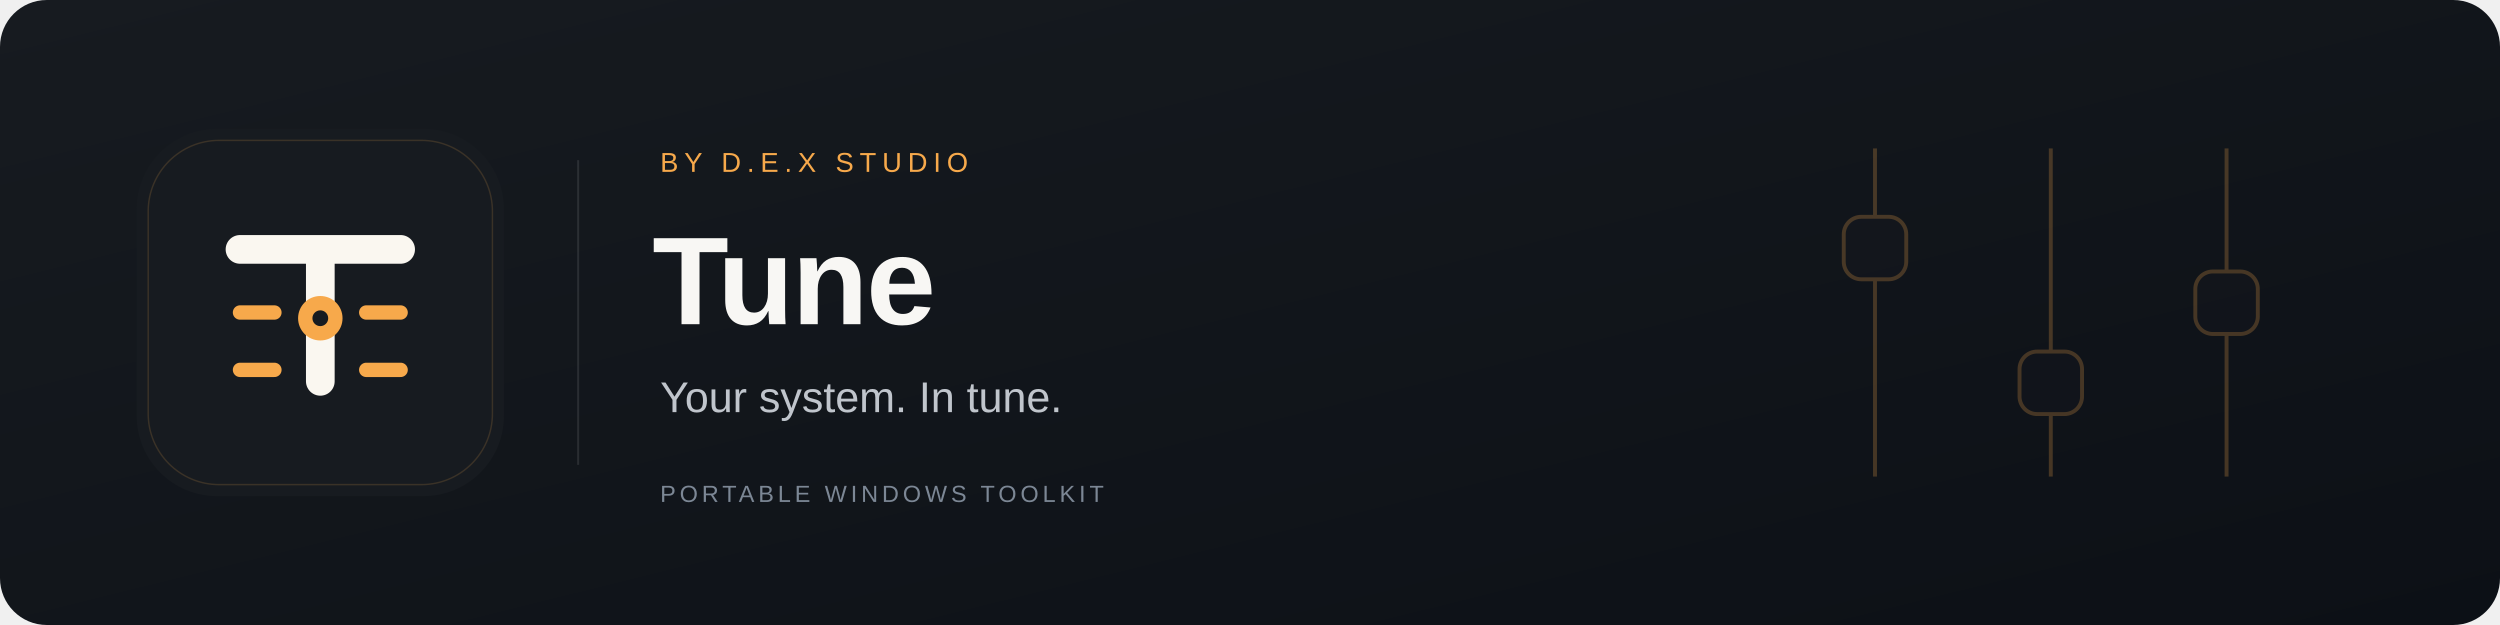
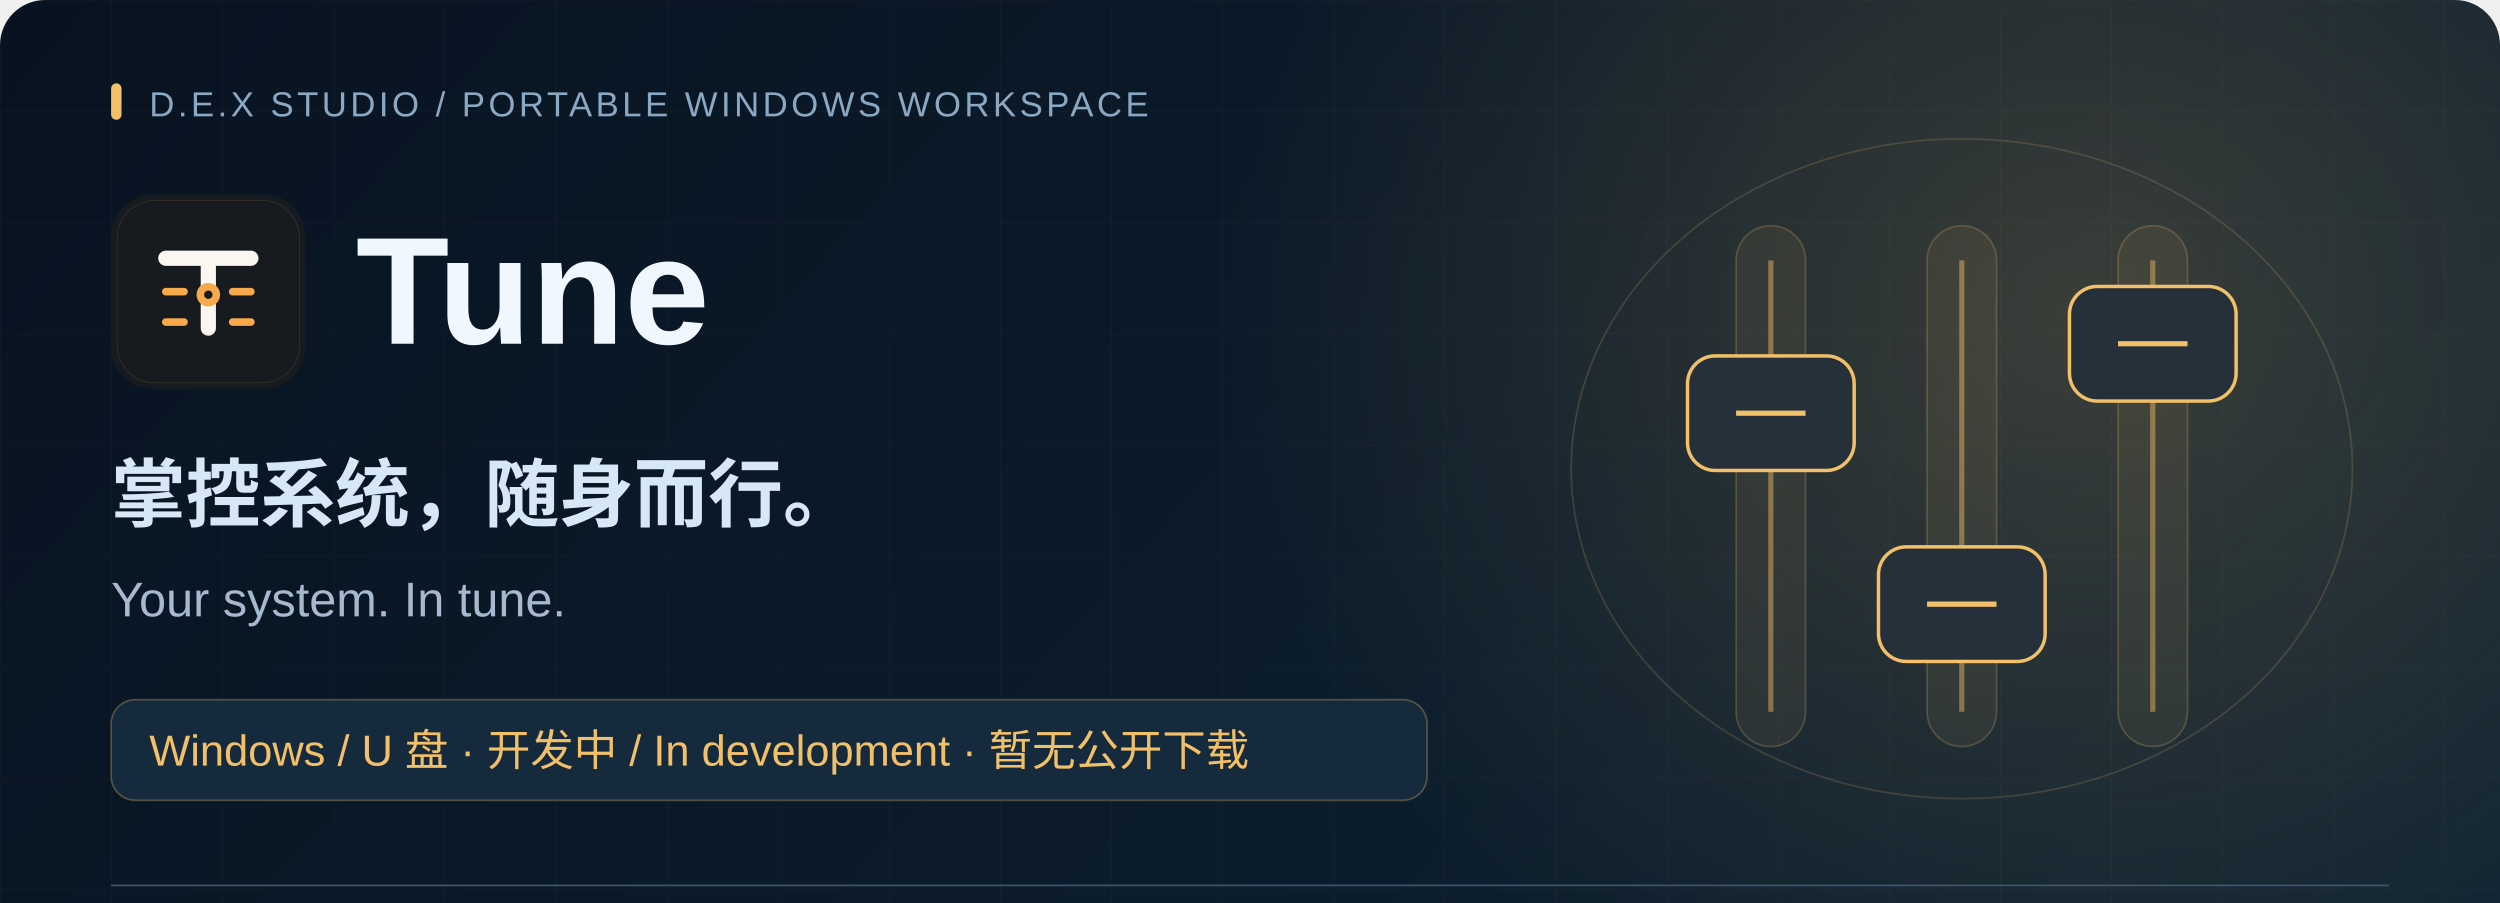
- <svg xmlns="http://www.w3.org/2000/svg" width="1280" height="320" viewBox="0 0 1280 320" role="img" aria-label="Tune — D.E.X Studio">
+ <svg xmlns="http://www.w3.org/2000/svg" width="1440" height="520" viewBox="0 0 1440 520">
  <defs>
    <linearGradient id="bg" x2="1" y2="1">
-       <stop stop-color="#171B20" />
-       <stop offset="1" stop-color="#0C1016" />
+       <stop stop-color="#081321" />
+       <stop offset="1" stop-color="#102A3B" />
    </linearGradient>
+     <radialGradient id="glow">
+       <stop stop-color="#F3C06A" stop-opacity=".20" />
+       <stop offset="1" stop-color="#F3C06A" stop-opacity="0" />
+     </radialGradient>
+     <pattern id="grid" width="64" height="64" patternUnits="userSpaceOnUse">
+       <path d="M64 0H0V64" fill="none" stroke="#F3C06A" stroke-opacity=".035" />
+     </pattern>
+     <clipPath id="outer">
+       <rect width="1440" height="1640" rx="26" />
+     </clipPath>
  </defs>
-   <rect width="1280" height="320" rx="24" fill="url(#bg)" />
-   <g stroke="#F7A94B" stroke-width="2" opacity=".24">
-     <path d="M960 76V244M1050 76V244M1140 76V244" />
-     <rect x="944" y="111" width="32" height="32" rx="9" fill="#171B20" />
-     <rect x="1034" y="180" width="32" height="32" rx="9" fill="#171B20" />
-     <rect x="1124" y="139" width="32" height="32" rx="9" fill="#171B20" />
+   <g clip-path="url(#outer)">
+     <rect width="1440" height="1640" fill="url(#bg)" />
+     <rect width="1440" height="1640" fill="url(#grid)" />
+     <ellipse cx="1200" cy="180" rx="500" ry="460" fill="url(#glow)" />
+     <rect x="64" y="48" width="6" height="21" rx="3" fill="#F3C06A" />
+     <text x="86" y="67" font-family="Segoe UI,Microsoft YaHei,Arial,sans-serif" font-size="20" fill="#8BA8C3" font-weight="400" letter-spacing="2">D.E.X STUDIO  /  PORTABLE WINDOWS WORKSPACE</text>
+     <svg x="64" y="112" width="112" height="112" viewBox="0 0 512 512">
+       <rect width="512" height="512" rx="112" fill="#171B20" />
+       <rect x="16" y="16" width="480" height="480" rx="99" fill="none" stroke="#F7A94B" stroke-opacity=".16" stroke-width="2" />
+       <path d="M144 168H368M256 168V352" fill="none" stroke="#FAF7F0" stroke-width="40" stroke-linecap="round" />
+       <path d="M144 256H192M320 256H368M144 336H192M320 336H368" fill="none" stroke="#F7A94B" stroke-width="20" stroke-linecap="round" />
+       <circle cx="256" cy="264" r="31" fill="#F7A94B" />
+       <circle cx="256" cy="264" r="11" fill="#171B20" />
+     </svg>
+     <text x="205" y="198" font-family="Segoe UI,Microsoft YaHei,Arial,sans-serif" font-size="88" fill="#F1F7FF" font-weight="700">Tune</text>
+     <text x="64" y="300" font-family="Segoe UI,Microsoft YaHei,Arial,sans-serif" font-size="43" fill="#D6E8F6" font-weight="600">掌控系统，随身而行。</text>
+     <text x="64" y="355" font-family="Segoe UI,Microsoft YaHei,Arial,sans-serif" font-size="28" fill="#A5B9CF" font-weight="400">Your system. In tune.</text>
+     <rect x="64" y="403" width="758" height="58" rx="14" fill="#152B3D" stroke="#F3C06A" stroke-opacity=".3" />
+     <text x="86" y="441" font-family="Segoe UI,Microsoft YaHei,Arial,sans-serif" font-size="25" fill="#F3C06A" font-weight="400">Windows / U 盘 · 开发中 / In development · 暂无公开下载</text>
+     <g transform="translate(1130 270)">
+       <ellipse rx="225" ry="190" fill="none" stroke="#F3C06A" stroke-opacity=".17" />
+       <rect x="-130" y="-140" width="40" height="300" rx="20" fill="#F3C06A" fill-opacity=".07" stroke="#F3C06A" stroke-opacity=".22" />
+       <path d="M-110 -120V140" stroke="#F3C06A" stroke-opacity=".45" stroke-width="3" />
+       <rect x="-158" y="-65" width="96" height="66" rx="16" fill="#26303A" stroke="#F3C06A" stroke-width="2" />
+       <path d="M-130 -32H-90" stroke="#F3C06A" stroke-width="3" />
+       <rect x="-20" y="-140" width="40" height="300" rx="20" fill="#F3C06A" fill-opacity=".07" stroke="#F3C06A" stroke-opacity=".22" />
+       <path d="M0 -120V140" stroke="#F3C06A" stroke-opacity=".45" stroke-width="3" />
+       <rect x="-48" y="45" width="96" height="66" rx="16" fill="#26303A" stroke="#F3C06A" stroke-width="2" />
+       <path d="M-20 78H20" stroke="#F3C06A" stroke-width="3" />
+       <rect x="90" y="-140" width="40" height="300" rx="20" fill="#F3C06A" fill-opacity=".07" stroke="#F3C06A" stroke-opacity=".22" />
+       <path d="M110 -120V140" stroke="#F3C06A" stroke-opacity=".45" stroke-width="3" />
+       <rect x="62" y="-105" width="96" height="66" rx="16" fill="#26303A" stroke="#F3C06A" stroke-width="2" />
+       <path d="M90 -72H130" stroke="#F3C06A" stroke-width="3" />
+     </g>
+     <path d="M64 510H1376" stroke="#3B556B" />
+     <rect x="16" y="545" width="448" height="126" rx="18" fill="#172E40" stroke="#F3C06A" />
+     <path d="M398 589H427M416 578L427 589L416 600" stroke="#F3C06A" fill="none" stroke-width="3" />
+     <text x="44" y="594" font-family="Segoe UI,Microsoft YaHei,Arial,sans-serif" font-size="32" fill="#EEF5FF" font-weight="600">查看开发状态</text>
+     <text x="44" y="638" font-family="Segoe UI,Microsoft YaHei,Arial,sans-serif" font-size="24" fill="#A5B9CF" font-weight="400">Progress &amp; availability</text>
+     <rect x="496" y="545" width="448" height="126" rx="18" fill="#172E40" stroke="#38536B" />
+     <path d="M878 589H907M896 578L907 589L896 600" stroke="#F3C06A" fill="none" stroke-width="3" />
+     <text x="524" y="594" font-family="Segoe UI,Microsoft YaHei,Arial,sans-serif" font-size="32" fill="#EEF5FF" font-weight="600">所有软件</text>
+     <text x="524" y="638" font-family="Segoe UI,Microsoft YaHei,Arial,sans-serif" font-size="24" fill="#A5B9CF" font-weight="400">Software status &amp; downloads</text>
+     <rect x="976" y="545" width="448" height="126" rx="18" fill="#172E40" stroke="#38536B" />
+     <path d="M1358 589H1387M1376 578L1387 589L1376 600" stroke="#F3C06A" fill="none" stroke-width="3" />
+     <text x="1004" y="594" font-family="Segoe UI,Microsoft YaHei,Arial,sans-serif" font-size="32" fill="#EEF5FF" font-weight="600">D.E.X Studio</text>
+     <text x="1004" y="638" font-family="Segoe UI,Microsoft YaHei,Arial,sans-serif" font-size="24" fill="#A5B9CF" font-weight="400">Meet the studio</text>
+     <text x="64" y="754" font-family="Segoe UI,Microsoft YaHei,Arial,sans-serif" font-size="29" fill="#F3C06A" font-weight="600">产品方向 / IN DEVELOPMENT</text>
+     <rect x="64" y="802" width="632" height="184" rx="20" fill="#122637" stroke="#2B465B" />
+     <path d="M92 834V862" stroke="#F3C06A" stroke-width="4" />
+     <text x="112" y="862" font-family="Segoe UI,Microsoft YaHei,Arial,sans-serif" font-size="33" fill="#E9F3FF" font-weight="600">硬件与系统</text>
+     <text x="92" y="914" font-family="Segoe UI,Microsoft YaHei,Arial,sans-serif" font-size="28" fill="#A5B9CF" font-weight="400">集中查看信息与调试选项。</text>
+     <text x="92" y="957" font-family="Segoe UI,Microsoft YaHei,Arial,sans-serif" font-size="23" fill="#7896B2" font-weight="400">Hardware insights and tuning options.</text>
+     <rect x="744" y="802" width="632" height="184" rx="20" fill="#122637" stroke="#2B465B" />
+     <path d="M772 834V862" stroke="#F3C06A" stroke-width="4" />
+     <text x="792" y="862" font-family="Segoe UI,Microsoft YaHei,Arial,sans-serif" font-size="33" fill="#E9F3FF" font-weight="600">两种操作方式</text>
+     <text x="772" y="914" font-family="Segoe UI,Microsoft YaHei,Arial,sans-serif" font-size="28" fill="#A5B9CF" font-weight="400">问答引导与专家分类并行。</text>
+     <text x="772" y="957" font-family="Segoe UI,Microsoft YaHei,Arial,sans-serif" font-size="23" fill="#7896B2" font-weight="400">Guided questions and expert categories.</text>
+     <rect x="64" y="1012" width="632" height="184" rx="20" fill="#122637" stroke="#2B465B" />
+     <path d="M92 1044V1072" stroke="#F3C06A" stroke-width="4" />
+     <text x="112" y="1072" font-family="Segoe UI,Microsoft YaHei,Arial,sans-serif" font-size="33" fill="#E9F3FF" font-weight="600">游戏库整理</text>
+     <text x="92" y="1124" font-family="Segoe UI,Microsoft YaHei,Arial,sans-serif" font-size="28" fill="#A5B9CF" font-weight="400">检查重复、失效与待更新记录。</text>
+     <text x="92" y="1167" font-family="Segoe UI,Microsoft YaHei,Arial,sans-serif" font-size="23" fill="#7896B2" font-weight="400">Inspect duplicate or outdated entries.</text>
+     <rect x="744" y="1012" width="632" height="184" rx="20" fill="#122637" stroke="#2B465B" />
+     <path d="M772 1044V1072" stroke="#F3C06A" stroke-width="4" />
+     <text x="792" y="1072" font-family="Segoe UI,Microsoft YaHei,Arial,sans-serif" font-size="33" fill="#E9F3FF" font-weight="600">应用与恢复</text>
+     <text x="772" y="1124" font-family="Segoe UI,Microsoft YaHei,Arial,sans-serif" font-size="28" fill="#A5B9CF" font-weight="400">汇总待应用项，保留恢复路径。</text>
+     <text x="772" y="1167" font-family="Segoe UI,Microsoft YaHei,Arial,sans-serif" font-size="23" fill="#7896B2" font-weight="400">Review changes and preserve originals.</text>
+     <path d="M64 1260H1376" stroke="#2E4A60" />
+     <text x="64" y="1314" font-family="Segoe UI,Microsoft YaHei,Arial,sans-serif" font-size="26" fill="#F3C06A" font-weight="600">从这里开始 / GET STARTED</text>
+     <text x="64" y="1370" font-family="Segoe UI,Microsoft YaHei,Arial,sans-serif" font-size="23" fill="#F3C06A" font-weight="600">01</text>
+     <text x="64" y="1424" font-family="Segoe UI,Microsoft YaHei,Arial,sans-serif" font-size="31" fill="#E6F0FC" font-weight="600">了解方向</text>
+     <text x="64" y="1470" font-family="Segoe UI,Microsoft YaHei,Arial,sans-serif" font-size="25" fill="#A5B9CF" font-weight="400">认识便携调试工作台的设计。</text>
+     <text x="64" y="1510" font-family="Segoe UI,Microsoft YaHei,Arial,sans-serif" font-size="22" fill="#7997B3" font-weight="400">Explore the product direction.</text>
+     <text x="528" y="1370" font-family="Segoe UI,Microsoft YaHei,Arial,sans-serif" font-size="23" fill="#F3C06A" font-weight="600">02</text>
+     <text x="528" y="1424" font-family="Segoe UI,Microsoft YaHei,Arial,sans-serif" font-size="31" fill="#E6F0FC" font-weight="600">查看进展</text>
+     <text x="528" y="1470" font-family="Segoe UI,Microsoft YaHei,Arial,sans-serif" font-size="25" fill="#A5B9CF" font-weight="400">已完成与待验证内容分开列出。</text>
+     <text x="528" y="1510" font-family="Segoe UI,Microsoft YaHei,Arial,sans-serif" font-size="22" fill="#7997B3" font-weight="400">Review progress and open work.</text>
+     <text x="992" y="1370" font-family="Segoe UI,Microsoft YaHei,Arial,sans-serif" font-size="23" fill="#F3C06A" font-weight="600">03</text>
+     <text x="992" y="1424" font-family="Segoe UI,Microsoft YaHei,Arial,sans-serif" font-size="31" fill="#E6F0FC" font-weight="600">关注公开发行</text>
+     <text x="992" y="1470" font-family="Segoe UI,Microsoft YaHei,Arial,sans-serif" font-size="25" fill="#A5B9CF" font-weight="400">发行时间以状态页公告为准。</text>
+     <text x="992" y="1510" font-family="Segoe UI,Microsoft YaHei,Arial,sans-serif" font-size="22" fill="#7997B3" font-weight="400">Public availability will be announced.</text>
+     <path d="M64 1566H1376" stroke="#2E4A60" />
+     <text x="64" y="1611" font-family="Segoe UI,Microsoft YaHei,Arial,sans-serif" font-size="24" fill="#DCEBFA" font-weight="600">D.E.X STUDIO</text>
+     <text x="1376" y="1611" font-family="Segoe UI,Microsoft YaHei,Arial,sans-serif" font-size="21" fill="#91AEC8" font-weight="400" text-anchor="end">软件状态与下载 / SOFTWARE STATUS &amp; DOWNLOADS</text>
  </g>
-   <svg x="70" y="66" width="188" height="188" viewBox="0 0 512 512">
-     <rect width="512" height="512" rx="112" fill="#171B20" />
-     <rect x="16" y="16" width="480" height="480" rx="99" fill="none" stroke="#F7A94B" stroke-opacity=".16" stroke-width="2" />
-     <path d="M144 168H368M256 168V352" fill="none" stroke="#FAF7F0" stroke-width="40" stroke-linecap="round" />
-     <path d="M144 256H192M320 256H368M144 336H192M320 336H368" fill="none" stroke="#F7A94B" stroke-width="20" stroke-linecap="round" />
-     <circle cx="256" cy="264" r="31" fill="#F7A94B" />
-     <circle cx="256" cy="264" r="11" fill="#171B20" />
-   </svg>
-   <path d="M296 82V238" stroke="#FFFFFF" opacity=".1" />
-   <text x="338" y="88" fill="#F7A94B" font-family="Segoe UI,Arial,sans-serif" font-size="14" letter-spacing="3">BY D.E.X STUDIO</text>
-   <text x="334" y="166" fill="#F8F7F4" font-family="Segoe UI,Arial,sans-serif" font-size="64" font-weight="650" letter-spacing="-1">Tune</text>
-   <text x="338" y="211" fill="#C0C5CC" font-family="Segoe UI,Arial,sans-serif" font-size="22">Your system. In tune.</text>
-   <text x="338" y="257" fill="#7C8795" font-family="Segoe UI,Arial,sans-serif" font-size="12" letter-spacing="2">PORTABLE WINDOWS TOOLKIT</text>
</svg>
